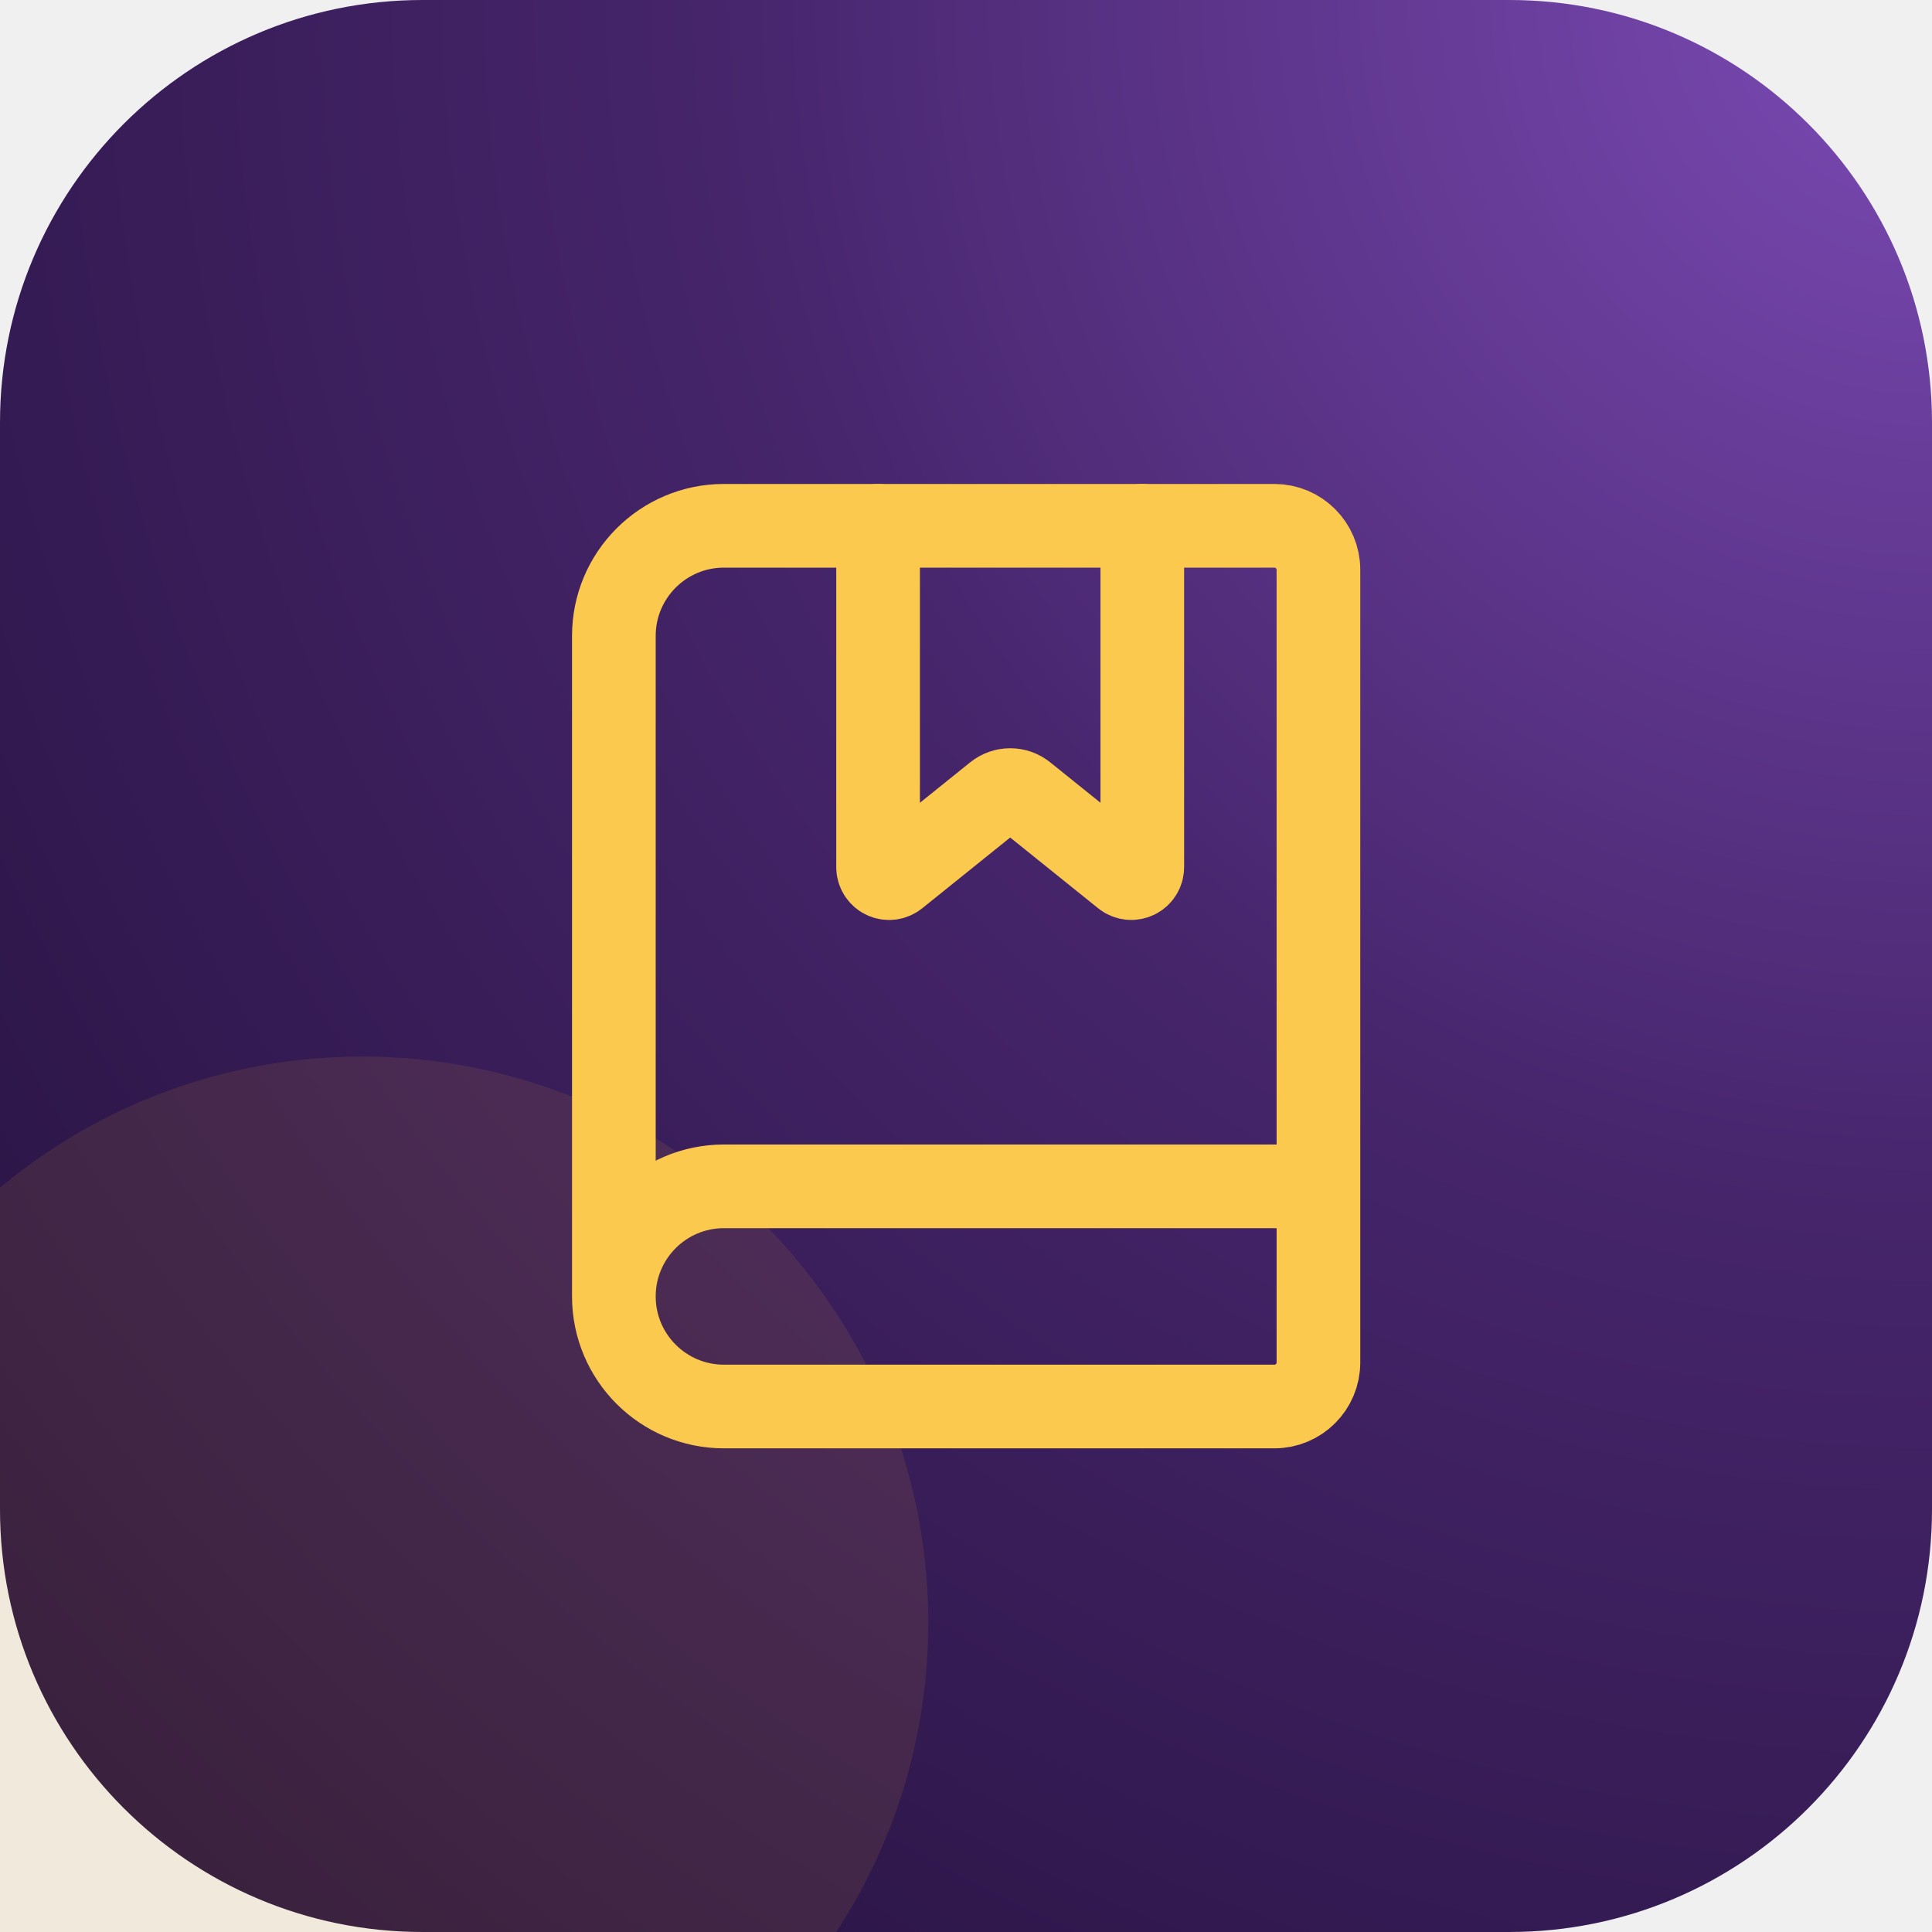
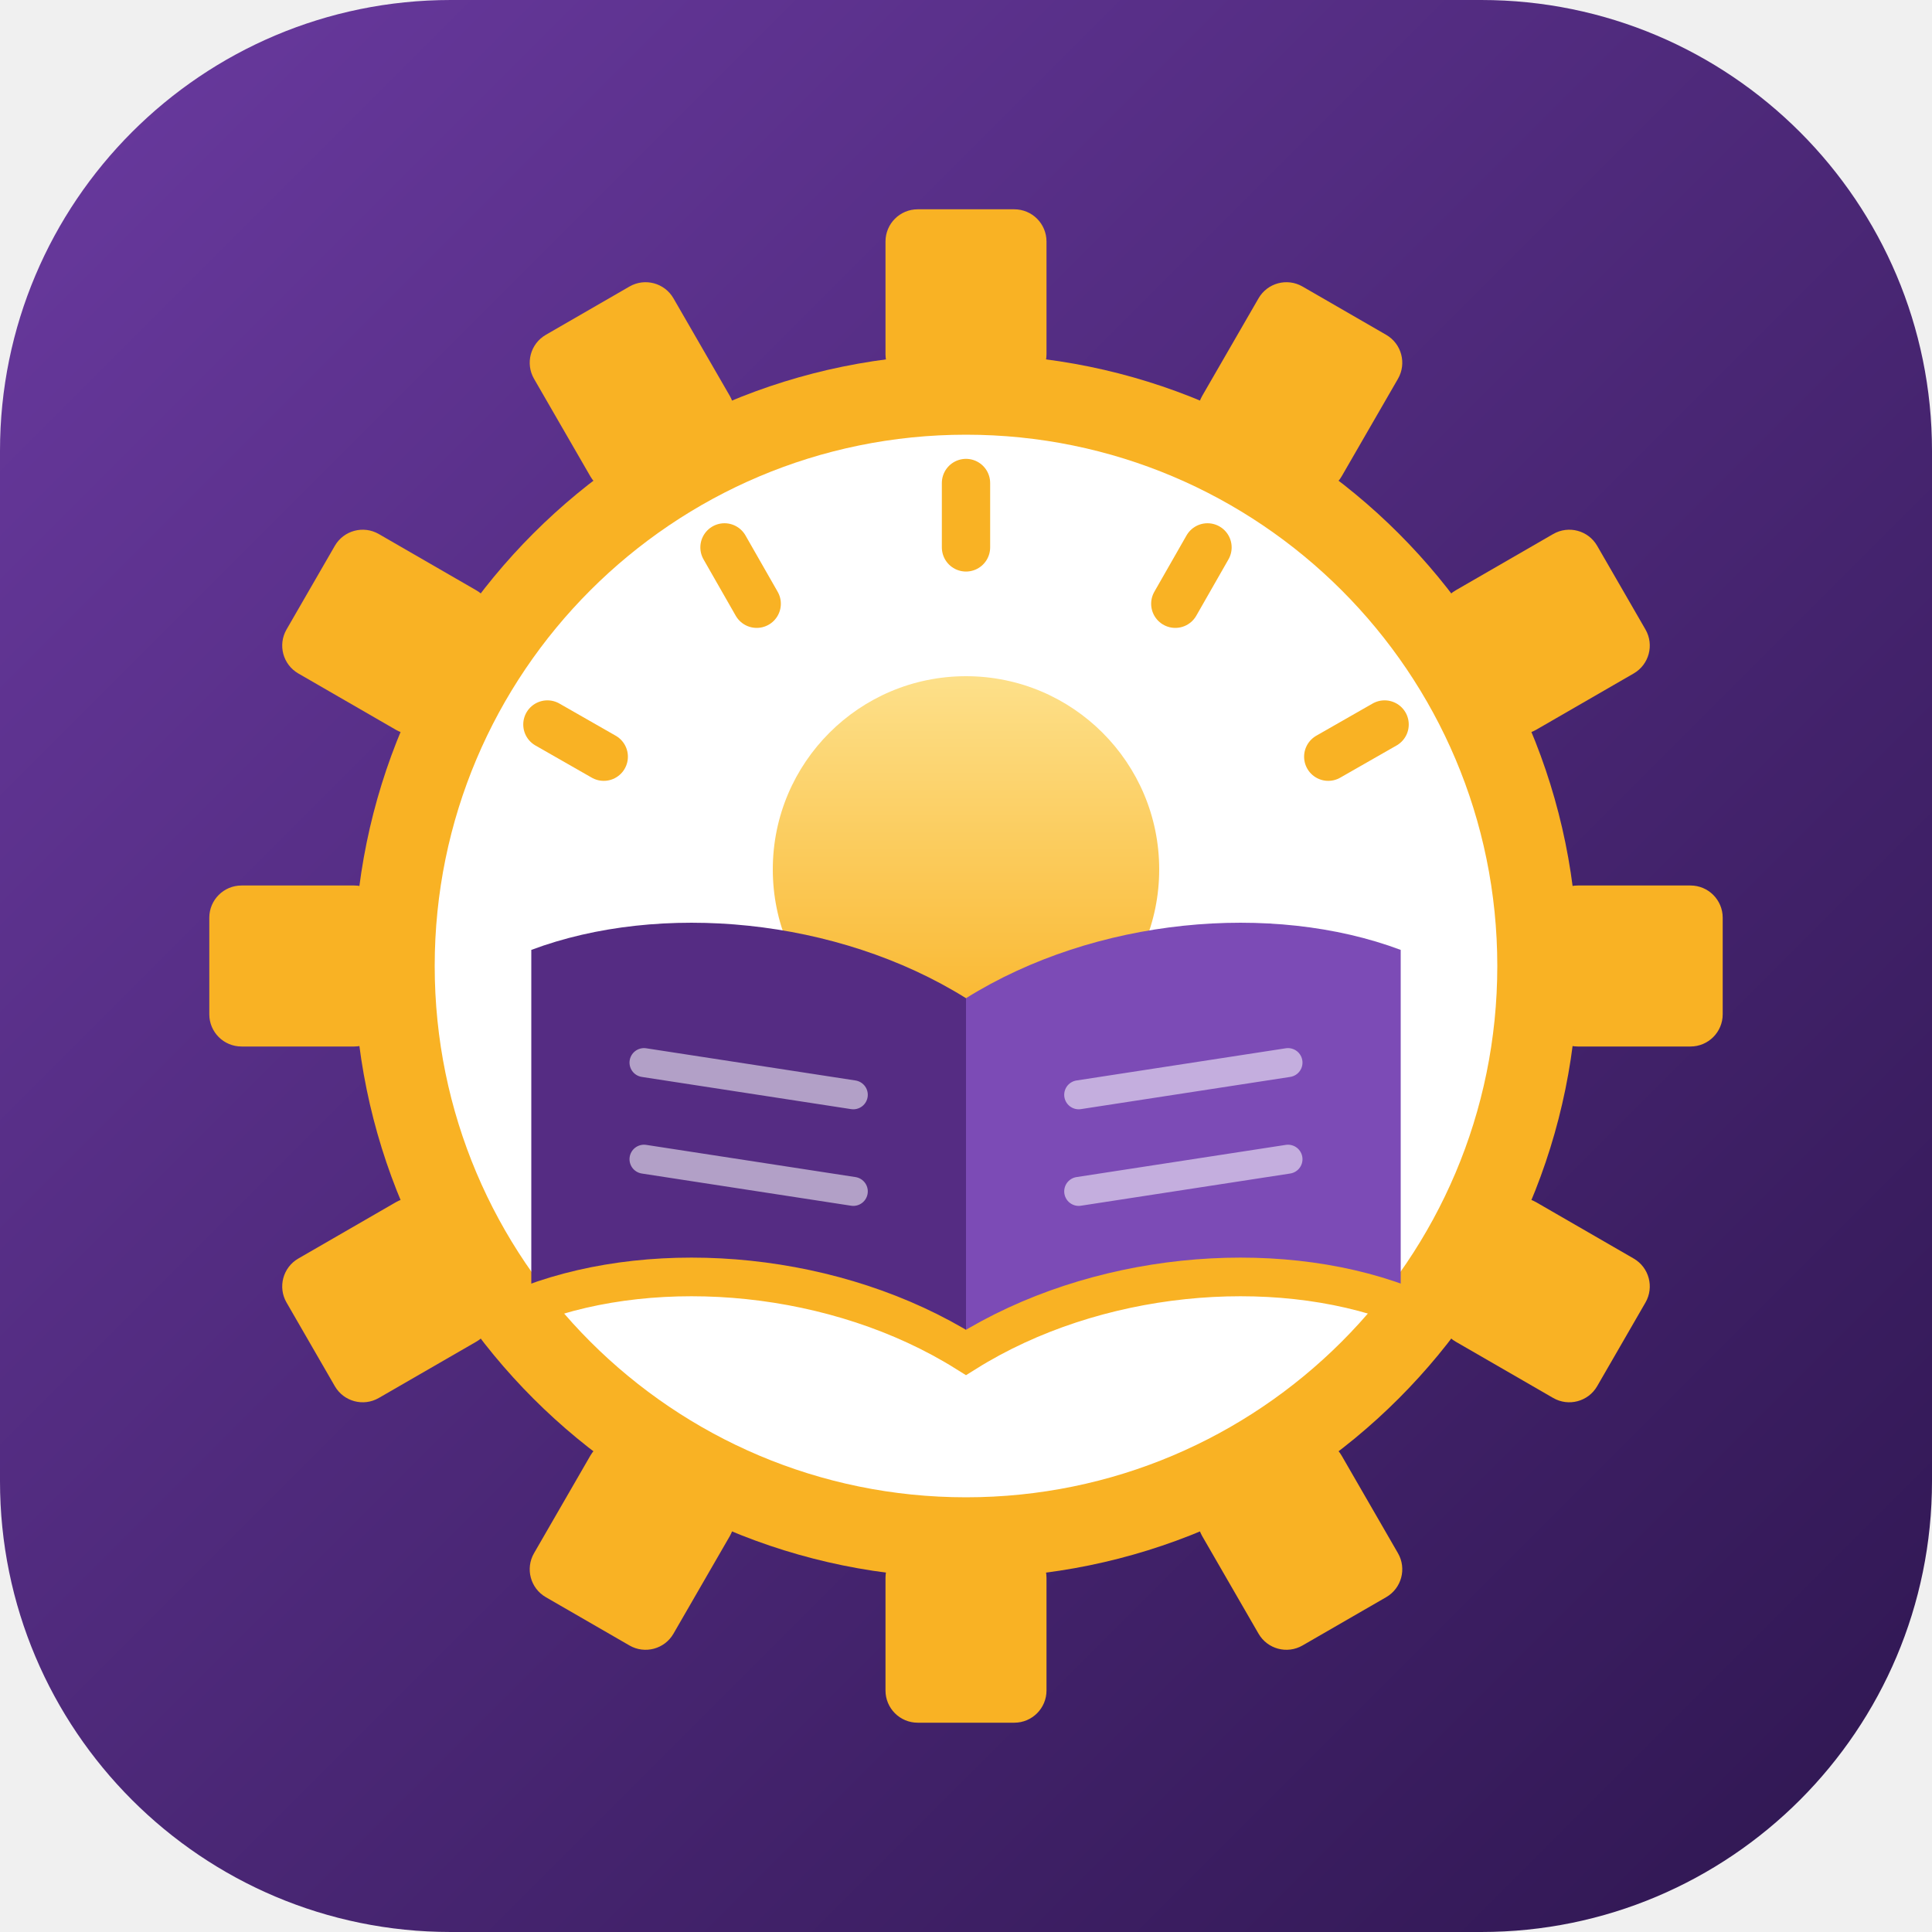
- <svg xmlns="http://www.w3.org/2000/svg" viewBox="0 0 512 512">
+ <svg xmlns="http://www.w3.org/2000/svg" viewBox="0 0 120 120">
  <defs>
-     <radialGradient id="g" cx="100%" cy="0%" r="140%">
-       <stop offset="0" stop-color="#7c4bb6" />
-       <stop offset=".45" stop-color="#46256b" />
-       <stop offset="1" stop-color="#22103a" />
-     </radialGradient>
+     <linearGradient id="bg" x1="0" y1="0" x2="1" y2="1">
+       <stop offset="0" stop-color="#6a3aa0" />
+       <stop offset="1" stop-color="#2e1650" />
+     </linearGradient>
+     <linearGradient id="sun" x1="0" y1="0" x2="0" y2="1">
+       <stop offset="0" stop-color="#fde08a" />
+       <stop offset="1" stop-color="#f9b224" />
+     </linearGradient>
  </defs>
-   <rect width="512" height="512" rx="112" fill="url(#g)" />
-   <circle cx="96" cy="430" r="150" fill="#f9b224" opacity=".10" />
-   <g transform="translate(116 116) scale(11.67)" fill="none" stroke="#fbc94d" stroke-width="1.9" stroke-linecap="round" stroke-linejoin="round">
-     <path d="M10 2v7.751a.25.25 0 00.407.195l2.28-1.834a.5.5 0 01.627 0l2.28 1.834A.25.25 0 0016 9.751V2" />
-     <path d="M4 19.5v-15A2.5 2.5 0 016.5 2H19a1 1 0 011 1v18a1 1 0 01-1 1H6.5a1 1 0 010-5H20" />
+   <rect width="120" height="120" rx="28" fill="url(#bg)" />
+   <g transform="translate(60 60)">
+     <g fill="#f9b224">
+       <rect x="-5" y="-47" width="10" height="11" rx="2" />
+       <rect x="-5" y="-47" width="10" height="11" rx="2" transform="rotate(30)" />
+       <rect x="-5" y="-47" width="10" height="11" rx="2" transform="rotate(60)" />
+       <rect x="-5" y="-47" width="10" height="11" rx="2" transform="rotate(90)" />
+       <rect x="-5" y="-47" width="10" height="11" rx="2" transform="rotate(120)" />
+       <rect x="-5" y="-47" width="10" height="11" rx="2" transform="rotate(150)" />
+       <rect x="-5" y="-47" width="10" height="11" rx="2" transform="rotate(180)" />
+       <rect x="-5" y="-47" width="10" height="11" rx="2" transform="rotate(210)" />
+       <rect x="-5" y="-47" width="10" height="11" rx="2" transform="rotate(240)" />
+       <rect x="-5" y="-47" width="10" height="11" rx="2" transform="rotate(270)" />
+       <rect x="-5" y="-47" width="10" height="11" rx="2" transform="rotate(300)" />
+       <rect x="-5" y="-47" width="10" height="11" rx="2" transform="rotate(330)" />
+     </g>
+     <circle r="38" fill="#f9b224" />
+     <circle r="33" fill="#fff" />
+     <g stroke="#f9b224" stroke-width="3" stroke-linecap="round">
+       <path d="M0 -26v-4" />
+       <path d="M-13 -22.5l-2 -3.5" />
+       <path d="M13 -22.5l2 -3.5" />
+       <path d="M-22.5 -13l-3.5 -2" />
+       <path d="M22.5 -13l3.5 -2" />
+     </g>
+     <circle cy="-6" r="12" fill="url(#sun)" />
+     <path d="M0 2C-8 -3 -19 -4 -27 -1V21C-19 18 -8 19 0 24Z" fill="#552c83" />
+     <path d="M0 2C8 -3 19 -4 27 -1V21C19 18 8 19 0 24Z" fill="#7c4bb6" />
+     <path d="M-27 21C-19 18 -8 19 0 24C8 19 19 18 27 21" stroke="#f9b224" stroke-width="2.4" fill="none" stroke-linecap="round" />
+     <path d="M-20 6l13 2M-20 12l13 2M7 8l13 -2M7 14l13 -2" stroke="#fff" stroke-opacity=".55" stroke-width="1.8" stroke-linecap="round" />
  </g>
</svg>
